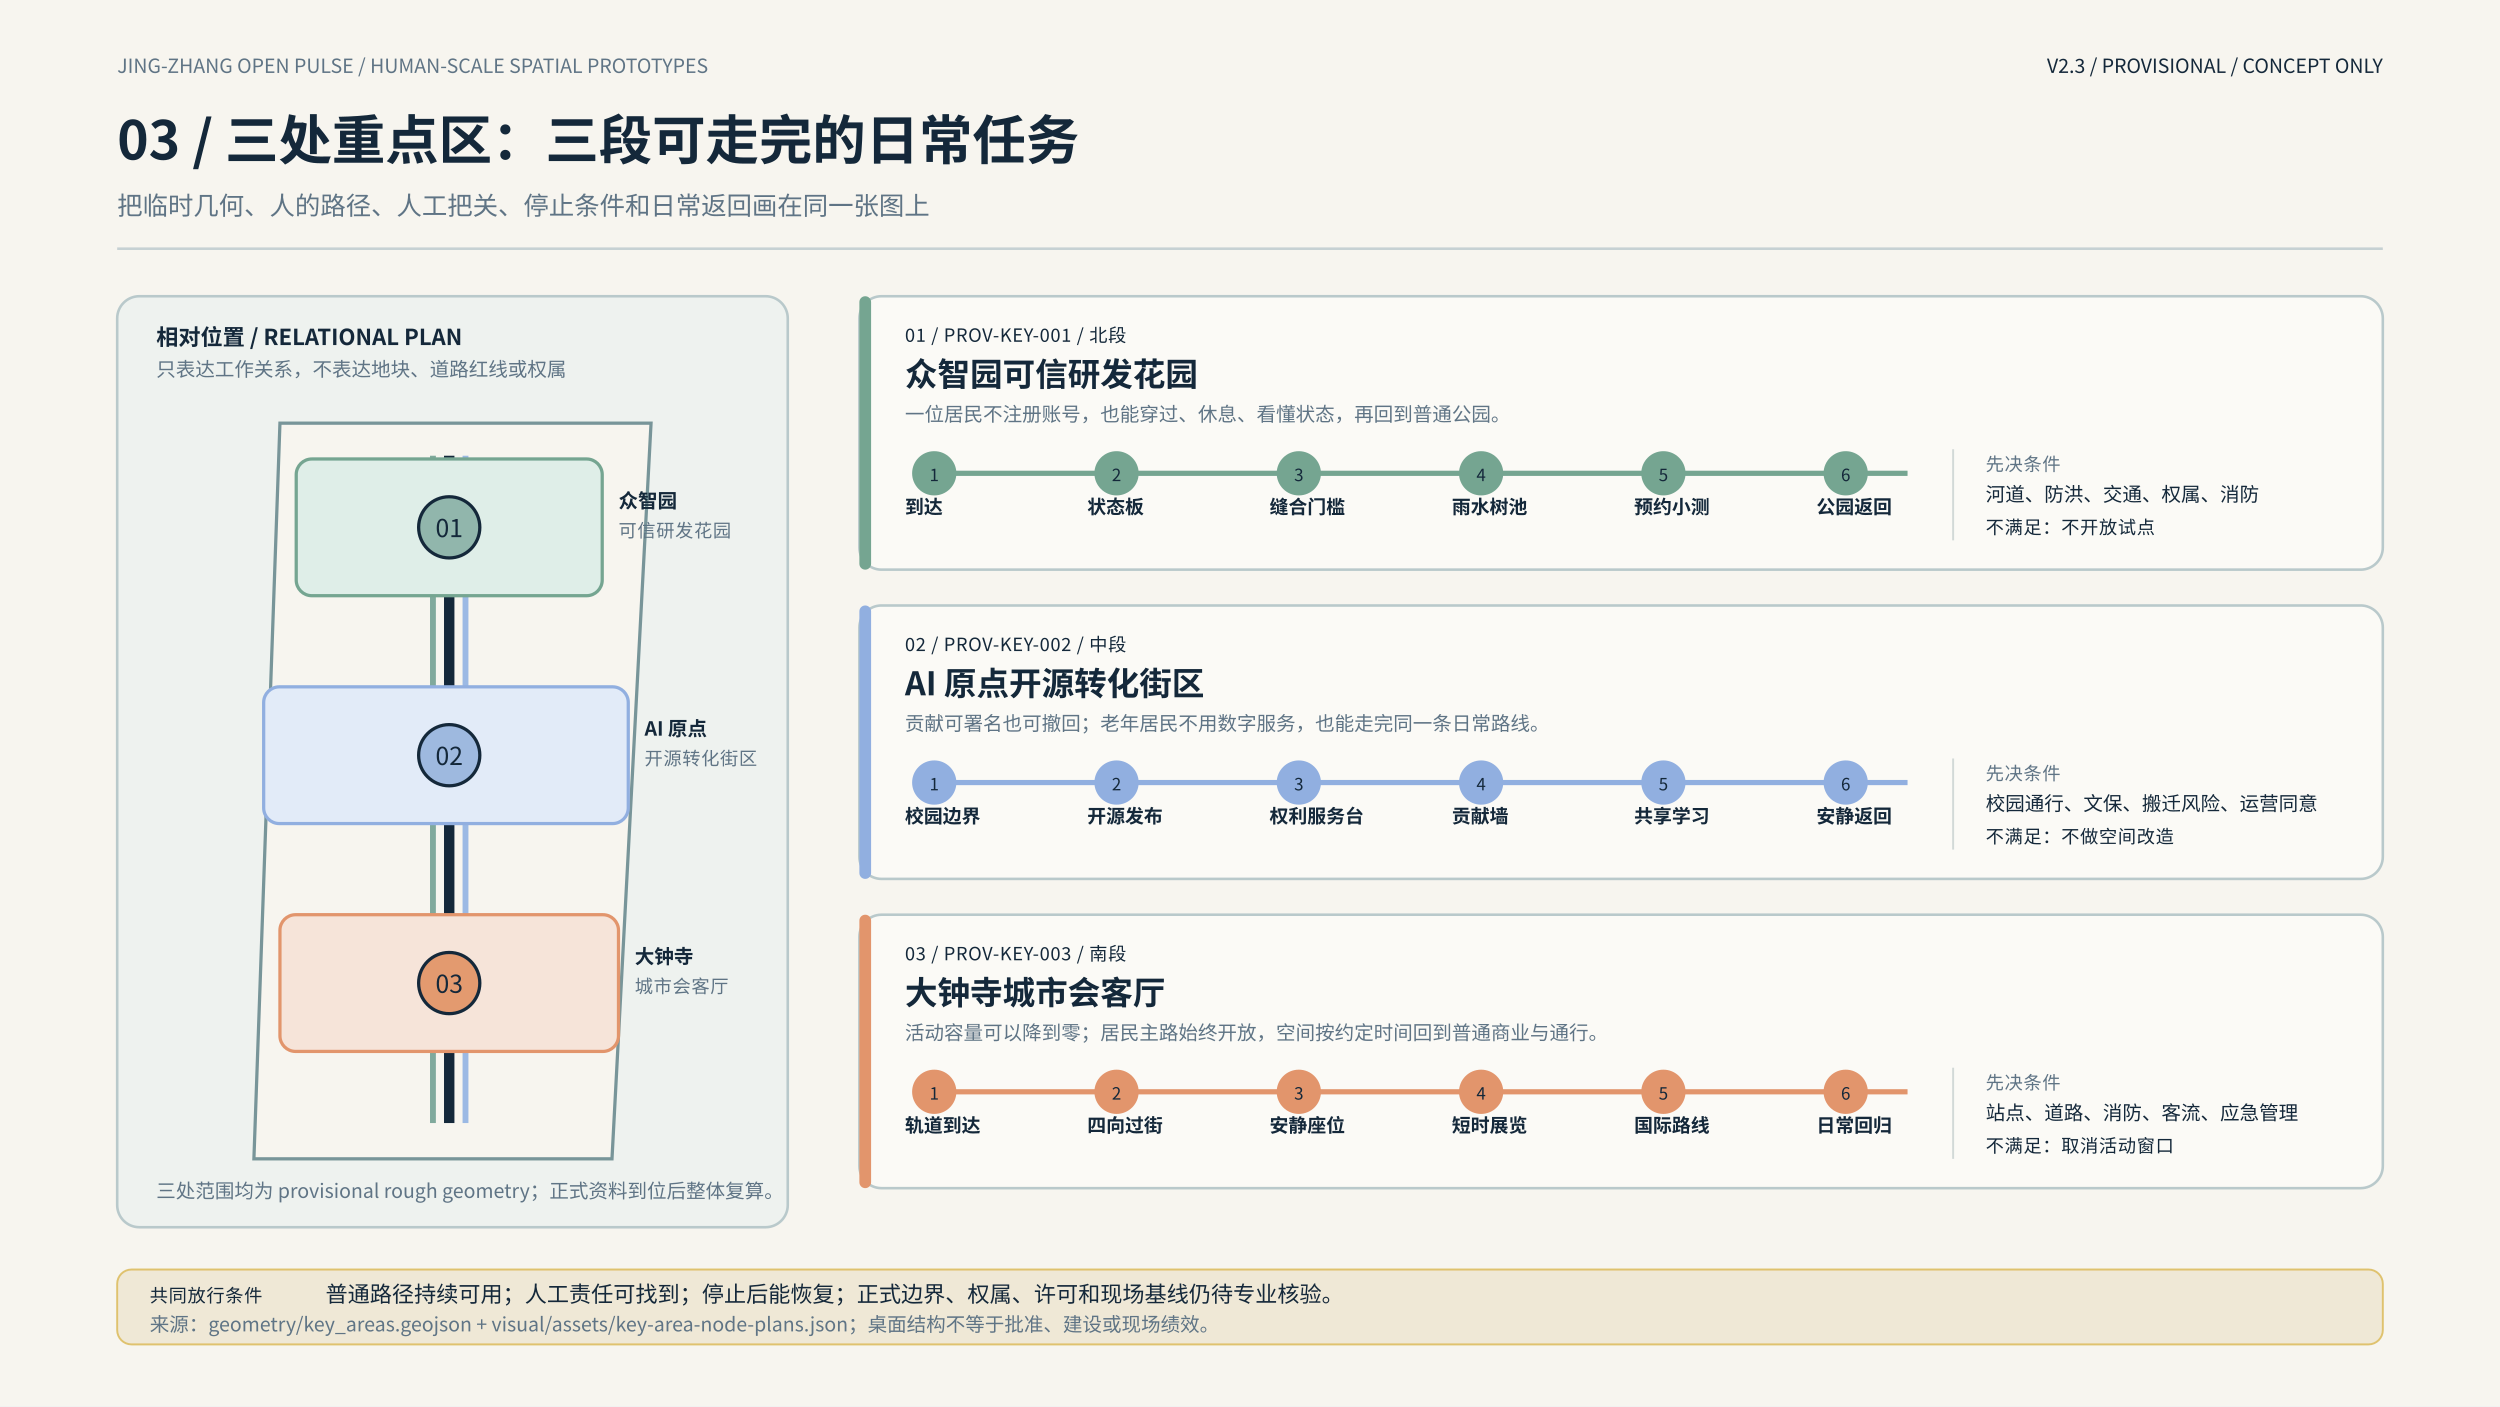
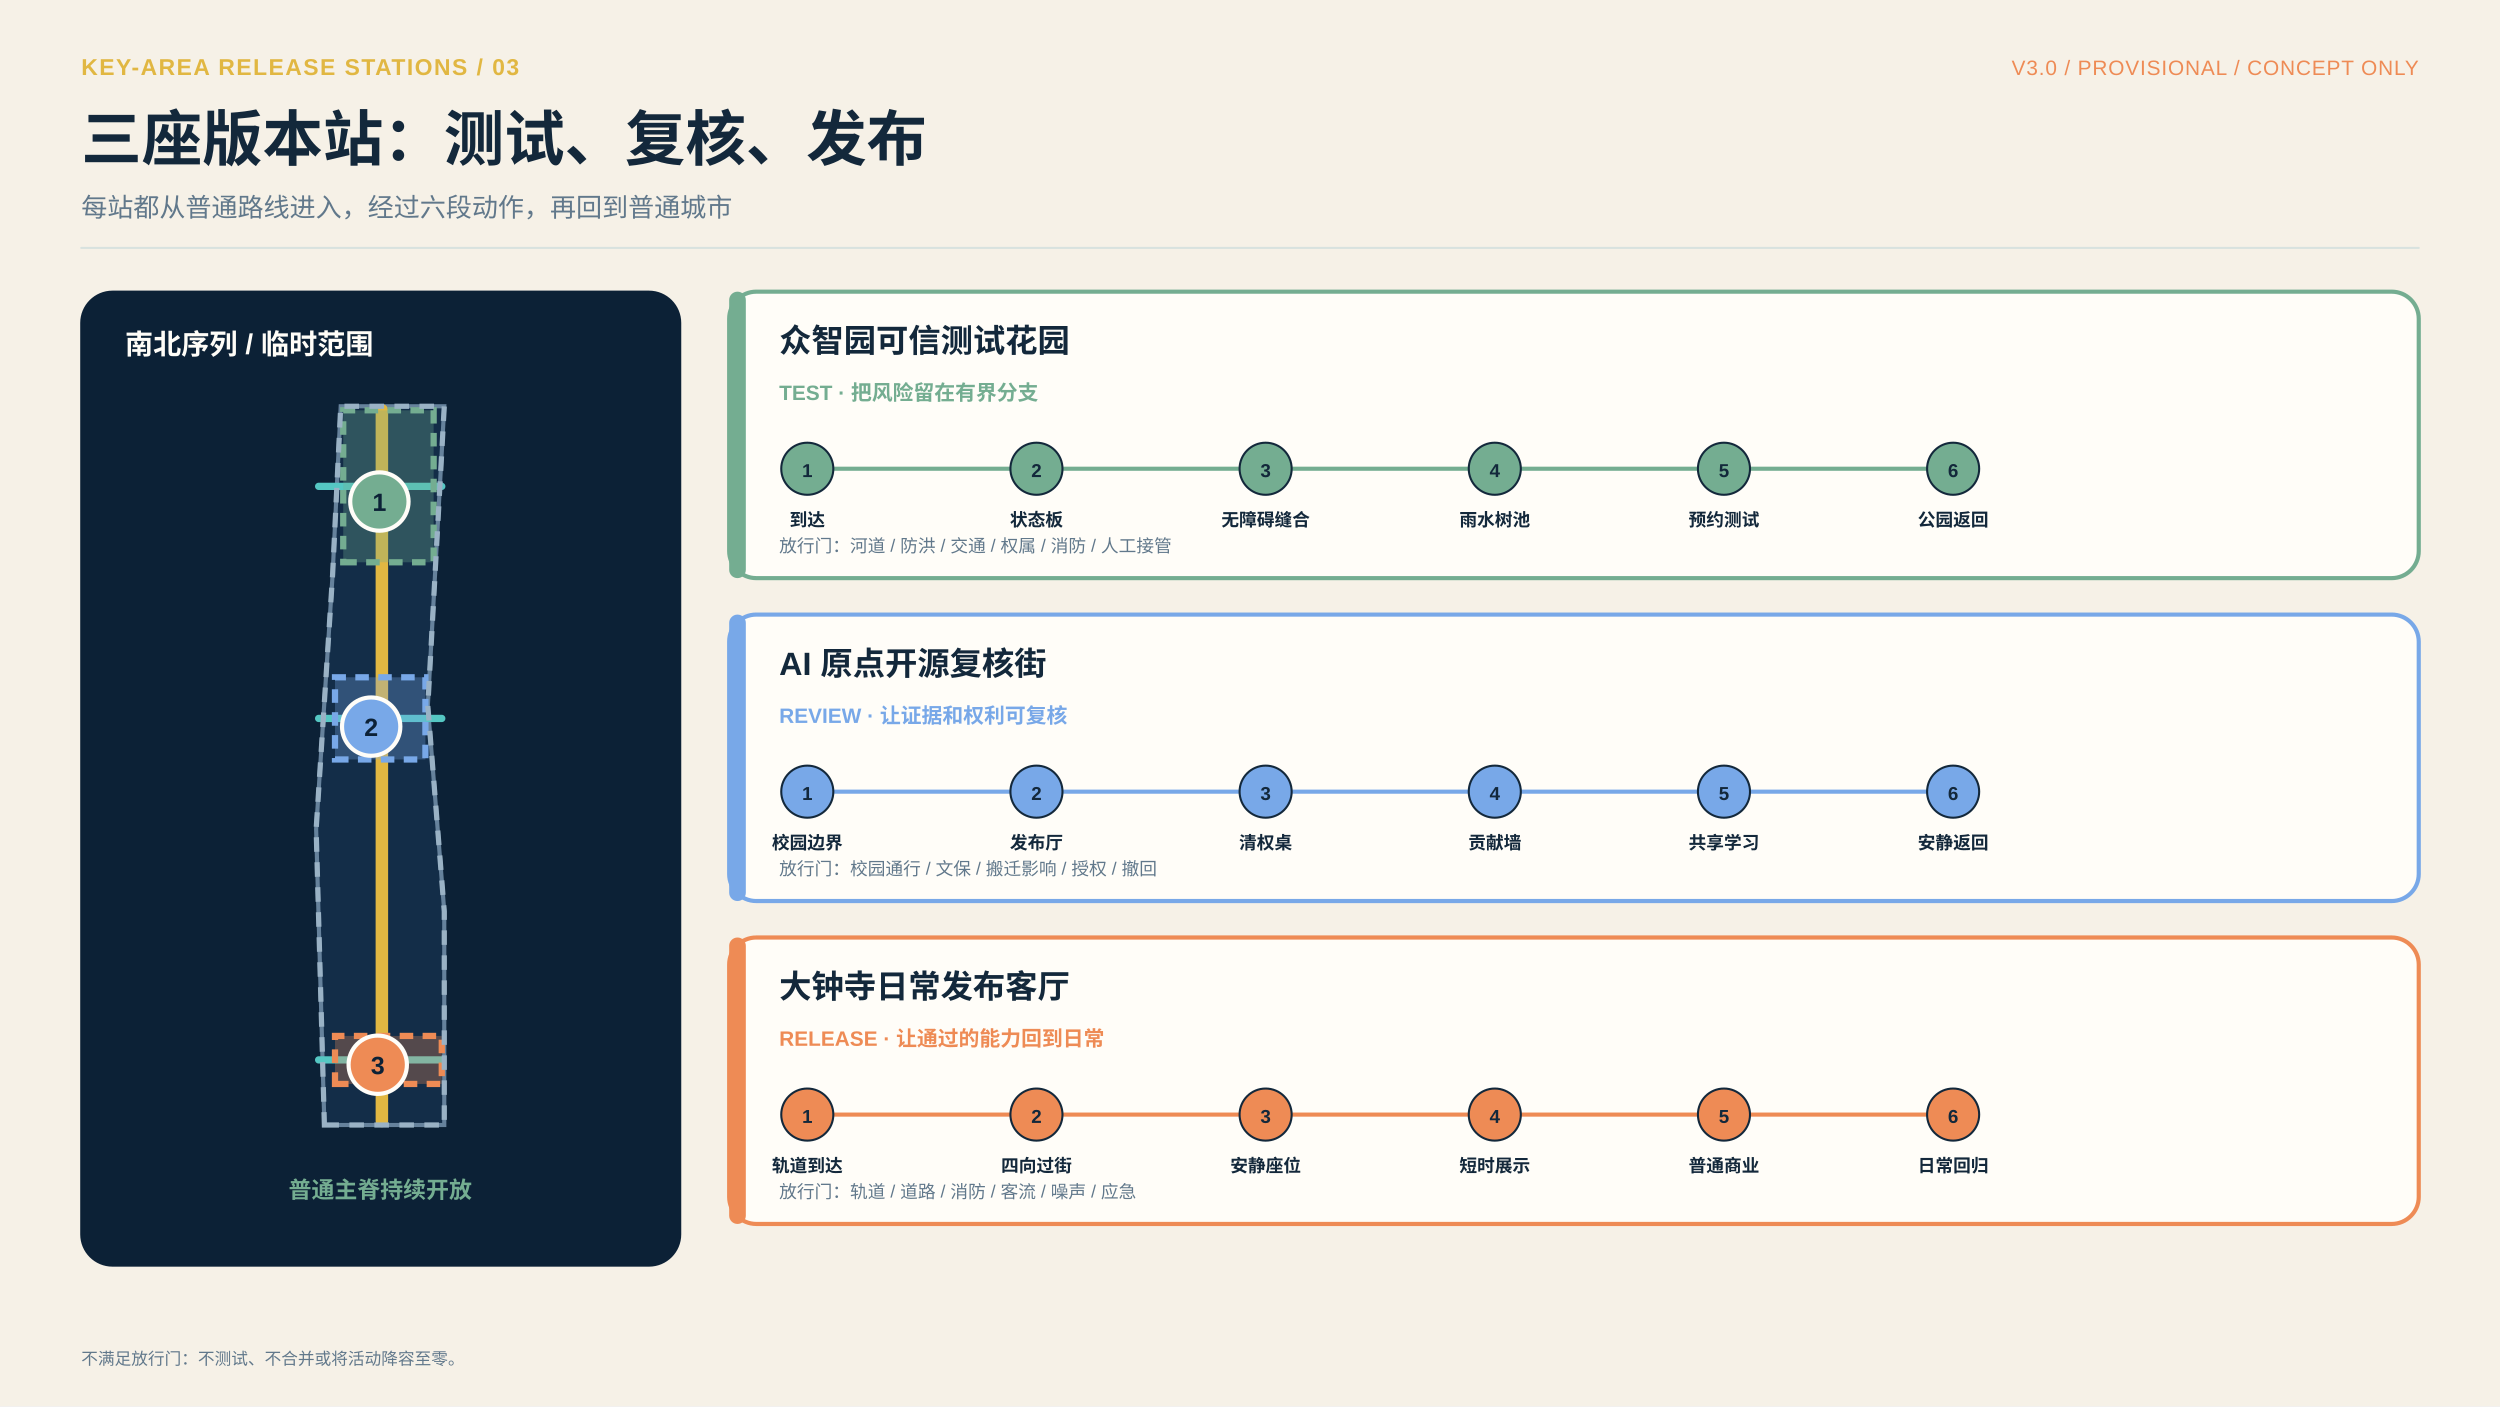
- <svg xmlns="http://www.w3.org/2000/svg" width="3840" height="2160" viewBox="0 0 3840 2160">
-   <rect width="3840" height="2160" fill="#f7f5ef" />
-   <style>
-     text { font-family: "Noto Sans CJK SC", "PingFang SC", "Microsoft YaHei", Arial, sans-serif; fill: #14283a; }
-     .muted { fill: #5f7485; }
-     .small { font-size: 30px; }
-     .body { font-size: 34px; }
-     .label { font-size: 28px; letter-spacing: 1px; }
-     .card-title { font-size: 50px; font-weight: 650; }
-     .step { font-size: 29px; font-weight: 550; }
-   </style>
-   <text x="180" y="112" class="small muted">JING-ZHANG OPEN PULSE / HUMAN-SCALE SPATIAL PROTOTYPES</text>
-   <text x="180" y="245" font-size="82" font-weight="650">03 / 三处重点区：三段可走完的日常任务</text>
-   <text x="180" y="330" font-size="39" class="muted">把临时几何、人的路径、人工把关、停止条件和日常返回画在同一张图上</text>
-   <text x="3660" y="112" font-size="30" text-anchor="end" fill="#e86f43">V2.3 / PROVISIONAL / CONCEPT ONLY</text>
-   <line x1="180" y1="382" x2="3660" y2="382" stroke="#c6d1d3" stroke-width="4" />
-   <rect x="180" y="455" width="1030" height="1430" rx="34" fill="#eef2ef" stroke="#b9c9cb" stroke-width="4" />
-   <text x="240" y="530" class="body" font-weight="650">相对位置 / RELATIONAL PLAN</text>
-   <text x="240" y="578" class="small muted">只表达工作关系，不表达地块、道路红线或权属</text>
-   <path d="M430 650 L1000 650 L940 1780 L390 1780 Z" fill="#f7f5ef" stroke="#789599" stroke-width="5" />
-   <line x1="690" y1="700" x2="690" y2="1725" stroke="#14283a" stroke-width="16" />
-   <line x1="665" y1="700" x2="665" y2="1725" stroke="#80a99c" stroke-width="9" />
-   <line x1="715" y1="700" x2="715" y2="1725" stroke="#9bb9e4" stroke-width="9" />
-   <g>
-     <rect x="455" y="705" width="470" height="210" rx="24" fill="#dfeee8" stroke="#75a591" stroke-width="5" />
-     <circle cx="690" cy="810" r="47" fill="#91b6ac" stroke="#14283a" stroke-width="5" />
-     <text x="690" y="825" font-size="38" text-anchor="middle" fill="#ffffff">01</text>
-     <text x="950" y="780" class="small" font-weight="650">众智园</text>
-     <text x="950" y="825" class="label muted">可信研发花园</text>
+ <svg xmlns="http://www.w3.org/2000/svg" width="2400" height="1350" viewBox="0 0 2400 1350" role="img" aria-label="三座版本站：测试、复核、发布">
+   <rect width="2400" height="1350" fill="#f6f1e7" />
+   <g font-family="Arial, PingFang SC, Noto Sans CJK SC, sans-serif">
+     <text x="78" y="72" text-anchor="start" font-size="22" font-weight="650" fill="#e1b742" letter-spacing="1.4" opacity="1">KEY-AREA RELEASE STATIONS / 03</text>
+     <text x="2322" y="72" text-anchor="end" font-size="20" font-weight="400" fill="#ee8b55" letter-spacing="0.8" opacity="1">V3.0 / PROVISIONAL / CONCEPT ONLY</text>
+     <text x="78" y="154" text-anchor="start" font-size="58" font-weight="720" fill="#13283b" letter-spacing="0" opacity="1">三座版本站：测试、复核、发布</text>
+     <text x="78" y="208" text-anchor="start" font-size="25" font-weight="400" fill="#61788b" letter-spacing="0" opacity="1">每站都从普通路线进入，经过六段动作，再回到普通城市</text>
+     <line x1="78" y1="238" x2="2322" y2="238" stroke="#d8e2df" stroke-width="2" stroke-linecap="round" opacity="1" />
+     <rect x="78" y="280" width="575" height="935" rx="30" fill="#0c2136" stroke="#0c2136" stroke-width="2" opacity="1" />
+     <text x="120" y="340" text-anchor="start" font-size="27" font-weight="700" fill="#fffdf8" letter-spacing="0" opacity="1">南北序列 / 临时范围</text>
+     <path d="M311.4 1080.0 L426.5 1080.0 L426.5 875.0 L410.7 677.8 L426.5 390.0 L327.1 390.0 L319.3 551.7 L303.5 796.1 L311.4 1080.0 Z" fill="#132d48" stroke="#66829c" stroke-width="4" />
+     <path d="M366.6 1076.1 L366.6 393.9" fill="none" stroke="#e1b742" stroke-width="12" stroke-linecap="round" />
+     <path d="M305.9 466.9 L424.1 466.9" fill="none" stroke="#55c7c3" stroke-width="7" stroke-linecap="round" />
+     <path d="M305.9 689.7 L424.1 689.7" fill="none" stroke="#55c7c3" stroke-width="7" stroke-linecap="round" />
+     <path d="M305.9 1017.5 L424.1 1017.5" fill="none" stroke="#55c7c3" stroke-width="7" stroke-linecap="round" />
+     <path d="M329.5 539.8 L416.3 539.8 L416.3 393.9 L329.5 393.9 L329.5 539.8 Z" fill="#74ad91" fill-opacity="0.3" stroke="#74ad91" stroke-width="6" stroke-dasharray="13 9" />
+     <circle cx="364.211" cy="481.474" r="28" fill="#74ad91" stroke="#fffdf8" stroke-width="4" />
+     <text x="364.211" y="490.474" text-anchor="middle" font-size="24" font-weight="800" fill="#0c2136" letter-spacing="0" opacity="1">1</text>
+     <path d="M321.6 729.1 L408.4 729.1 L408.4 650.2 L321.6 650.2 L321.6 729.1 Z" fill="#78a8e8" fill-opacity="0.3" stroke="#78a8e8" stroke-width="6" stroke-dasharray="13 9" />
+     <circle cx="356.326" cy="697.543" r="28" fill="#78a8e8" stroke="#fffdf8" stroke-width="4" />
+     <text x="356.326" y="706.543" text-anchor="middle" font-size="24" font-weight="800" fill="#0c2136" letter-spacing="0" opacity="1">2</text>
+     <path d="M321.6 1040.6 L424.1 1040.6 L424.1 994.5 L321.6 994.5 L321.6 1040.6 Z" fill="#ee8b55" fill-opacity="0.3" stroke="#ee8b55" stroke-width="6" stroke-dasharray="13 9" />
+     <circle cx="362.634" cy="1022.15" r="28" fill="#ee8b55" stroke="#fffdf8" stroke-width="4" />
+     <text x="362.634" y="1031.15" text-anchor="middle" font-size="24" font-weight="800" fill="#0c2136" letter-spacing="0" opacity="1">3</text>
+     <path d="M311.4 1080.0 L426.5 1080.0 L426.5 875.0 L410.7 677.8 L426.5 390.0 L327.1 390.0 L319.3 551.7 L303.5 796.1 L311.4 1080.0 Z" fill="none" stroke="#9ab2c5" stroke-width="5" stroke-dasharray="14 10" />
+     <text x="365" y="1150" text-anchor="middle" font-size="22" font-weight="700" fill="#74ad91" letter-spacing="0" opacity="1">普通主脊持续开放</text>
+     <rect x="700" y="280" width="1622" height="275" rx="26" fill="#fffdf8" stroke="#74ad91" stroke-width="4" opacity="1" />
+     <rect x="700" y="280" width="16" height="275" rx="8" fill="#74ad91" />
+     <text x="748" y="338" text-anchor="start" font-size="31" font-weight="720" fill="#13283b" letter-spacing="0" opacity="1">众智园可信测试花园</text>
+     <text x="748" y="384" text-anchor="start" font-size="20" font-weight="650" fill="#74ad91" letter-spacing="0" opacity="1">TEST · 把风险留在有界分支</text>
+     <line x1="799" y1="450" x2="971" y2="450" stroke="#74ad91" stroke-width="4" stroke-linecap="round" opacity="1" />
+     <circle cx="775" cy="450" r="25" fill="#74ad91" stroke="#13283b" stroke-width="2" />
+     <text x="775" y="458" text-anchor="middle" font-size="18" font-weight="750" fill="#13283b" letter-spacing="0" opacity="1">1</text>
+     <text x="775" y="505" text-anchor="middle" font-size="17" font-weight="600" fill="#13283b" letter-spacing="0" opacity="1">到达</text>
+     <line x1="1019" y1="450" x2="1191" y2="450" stroke="#74ad91" stroke-width="4" stroke-linecap="round" opacity="1" />
+     <circle cx="995" cy="450" r="25" fill="#74ad91" stroke="#13283b" stroke-width="2" />
+     <text x="995" y="458" text-anchor="middle" font-size="18" font-weight="750" fill="#13283b" letter-spacing="0" opacity="1">2</text>
+     <text x="995" y="505" text-anchor="middle" font-size="17" font-weight="600" fill="#13283b" letter-spacing="0" opacity="1">状态板</text>
+     <line x1="1239" y1="450" x2="1411" y2="450" stroke="#74ad91" stroke-width="4" stroke-linecap="round" opacity="1" />
+     <circle cx="1215" cy="450" r="25" fill="#74ad91" stroke="#13283b" stroke-width="2" />
+     <text x="1215" y="458" text-anchor="middle" font-size="18" font-weight="750" fill="#13283b" letter-spacing="0" opacity="1">3</text>
+     <text x="1215" y="505" text-anchor="middle" font-size="17" font-weight="600" fill="#13283b" letter-spacing="0" opacity="1">无障碍缝合</text>
+     <line x1="1459" y1="450" x2="1631" y2="450" stroke="#74ad91" stroke-width="4" stroke-linecap="round" opacity="1" />
+     <circle cx="1435" cy="450" r="25" fill="#74ad91" stroke="#13283b" stroke-width="2" />
+     <text x="1435" y="458" text-anchor="middle" font-size="18" font-weight="750" fill="#13283b" letter-spacing="0" opacity="1">4</text>
+     <text x="1435" y="505" text-anchor="middle" font-size="17" font-weight="600" fill="#13283b" letter-spacing="0" opacity="1">雨水树池</text>
+     <line x1="1679" y1="450" x2="1851" y2="450" stroke="#74ad91" stroke-width="4" stroke-linecap="round" opacity="1" />
+     <circle cx="1655" cy="450" r="25" fill="#74ad91" stroke="#13283b" stroke-width="2" />
+     <text x="1655" y="458" text-anchor="middle" font-size="18" font-weight="750" fill="#13283b" letter-spacing="0" opacity="1">5</text>
+     <text x="1655" y="505" text-anchor="middle" font-size="17" font-weight="600" fill="#13283b" letter-spacing="0" opacity="1">预约测试</text>
+     <circle cx="1875" cy="450" r="25" fill="#74ad91" stroke="#13283b" stroke-width="2" />
+     <text x="1875" y="458" text-anchor="middle" font-size="18" font-weight="750" fill="#13283b" letter-spacing="0" opacity="1">6</text>
+     <text x="1875" y="505" text-anchor="middle" font-size="17" font-weight="600" fill="#13283b" letter-spacing="0" opacity="1">公园返回</text>
+     <text x="748" y="530" text-anchor="start" font-size="17" font-weight="400" fill="#61788b" letter-spacing="0" opacity="1">放行门：河道 / 防洪 / 交通 / 权属 / 消防 / 人工接管</text>
+     <rect x="700" y="590" width="1622" height="275" rx="26" fill="#fffdf8" stroke="#78a8e8" stroke-width="4" opacity="1" />
+     <rect x="700" y="590" width="16" height="275" rx="8" fill="#78a8e8" />
+     <text x="748" y="648" text-anchor="start" font-size="31" font-weight="720" fill="#13283b" letter-spacing="0" opacity="1">AI 原点开源复核街</text>
+     <text x="748" y="694" text-anchor="start" font-size="20" font-weight="650" fill="#78a8e8" letter-spacing="0" opacity="1">REVIEW · 让证据和权利可复核</text>
+     <line x1="799" y1="760" x2="971" y2="760" stroke="#78a8e8" stroke-width="4" stroke-linecap="round" opacity="1" />
+     <circle cx="775" cy="760" r="25" fill="#78a8e8" stroke="#13283b" stroke-width="2" />
+     <text x="775" y="768" text-anchor="middle" font-size="18" font-weight="750" fill="#13283b" letter-spacing="0" opacity="1">1</text>
+     <text x="775" y="815" text-anchor="middle" font-size="17" font-weight="600" fill="#13283b" letter-spacing="0" opacity="1">校园边界</text>
+     <line x1="1019" y1="760" x2="1191" y2="760" stroke="#78a8e8" stroke-width="4" stroke-linecap="round" opacity="1" />
+     <circle cx="995" cy="760" r="25" fill="#78a8e8" stroke="#13283b" stroke-width="2" />
+     <text x="995" y="768" text-anchor="middle" font-size="18" font-weight="750" fill="#13283b" letter-spacing="0" opacity="1">2</text>
+     <text x="995" y="815" text-anchor="middle" font-size="17" font-weight="600" fill="#13283b" letter-spacing="0" opacity="1">发布厅</text>
+     <line x1="1239" y1="760" x2="1411" y2="760" stroke="#78a8e8" stroke-width="4" stroke-linecap="round" opacity="1" />
+     <circle cx="1215" cy="760" r="25" fill="#78a8e8" stroke="#13283b" stroke-width="2" />
+     <text x="1215" y="768" text-anchor="middle" font-size="18" font-weight="750" fill="#13283b" letter-spacing="0" opacity="1">3</text>
+     <text x="1215" y="815" text-anchor="middle" font-size="17" font-weight="600" fill="#13283b" letter-spacing="0" opacity="1">清权桌</text>
+     <line x1="1459" y1="760" x2="1631" y2="760" stroke="#78a8e8" stroke-width="4" stroke-linecap="round" opacity="1" />
+     <circle cx="1435" cy="760" r="25" fill="#78a8e8" stroke="#13283b" stroke-width="2" />
+     <text x="1435" y="768" text-anchor="middle" font-size="18" font-weight="750" fill="#13283b" letter-spacing="0" opacity="1">4</text>
+     <text x="1435" y="815" text-anchor="middle" font-size="17" font-weight="600" fill="#13283b" letter-spacing="0" opacity="1">贡献墙</text>
+     <line x1="1679" y1="760" x2="1851" y2="760" stroke="#78a8e8" stroke-width="4" stroke-linecap="round" opacity="1" />
+     <circle cx="1655" cy="760" r="25" fill="#78a8e8" stroke="#13283b" stroke-width="2" />
+     <text x="1655" y="768" text-anchor="middle" font-size="18" font-weight="750" fill="#13283b" letter-spacing="0" opacity="1">5</text>
+     <text x="1655" y="815" text-anchor="middle" font-size="17" font-weight="600" fill="#13283b" letter-spacing="0" opacity="1">共享学习</text>
+     <circle cx="1875" cy="760" r="25" fill="#78a8e8" stroke="#13283b" stroke-width="2" />
+     <text x="1875" y="768" text-anchor="middle" font-size="18" font-weight="750" fill="#13283b" letter-spacing="0" opacity="1">6</text>
+     <text x="1875" y="815" text-anchor="middle" font-size="17" font-weight="600" fill="#13283b" letter-spacing="0" opacity="1">安静返回</text>
+     <text x="748" y="840" text-anchor="start" font-size="17" font-weight="400" fill="#61788b" letter-spacing="0" opacity="1">放行门：校园通行 / 文保 / 搬迁影响 / 授权 / 撤回</text>
+     <rect x="700" y="900" width="1622" height="275" rx="26" fill="#fffdf8" stroke="#ee8b55" stroke-width="4" opacity="1" />
+     <rect x="700" y="900" width="16" height="275" rx="8" fill="#ee8b55" />
+     <text x="748" y="958" text-anchor="start" font-size="31" font-weight="720" fill="#13283b" letter-spacing="0" opacity="1">大钟寺日常发布客厅</text>
+     <text x="748" y="1004" text-anchor="start" font-size="20" font-weight="650" fill="#ee8b55" letter-spacing="0" opacity="1">RELEASE · 让通过的能力回到日常</text>
+     <line x1="799" y1="1070" x2="971" y2="1070" stroke="#ee8b55" stroke-width="4" stroke-linecap="round" opacity="1" />
+     <circle cx="775" cy="1070" r="25" fill="#ee8b55" stroke="#13283b" stroke-width="2" />
+     <text x="775" y="1078" text-anchor="middle" font-size="18" font-weight="750" fill="#13283b" letter-spacing="0" opacity="1">1</text>
+     <text x="775" y="1125" text-anchor="middle" font-size="17" font-weight="600" fill="#13283b" letter-spacing="0" opacity="1">轨道到达</text>
+     <line x1="1019" y1="1070" x2="1191" y2="1070" stroke="#ee8b55" stroke-width="4" stroke-linecap="round" opacity="1" />
+     <circle cx="995" cy="1070" r="25" fill="#ee8b55" stroke="#13283b" stroke-width="2" />
+     <text x="995" y="1078" text-anchor="middle" font-size="18" font-weight="750" fill="#13283b" letter-spacing="0" opacity="1">2</text>
+     <text x="995" y="1125" text-anchor="middle" font-size="17" font-weight="600" fill="#13283b" letter-spacing="0" opacity="1">四向过街</text>
+     <line x1="1239" y1="1070" x2="1411" y2="1070" stroke="#ee8b55" stroke-width="4" stroke-linecap="round" opacity="1" />
+     <circle cx="1215" cy="1070" r="25" fill="#ee8b55" stroke="#13283b" stroke-width="2" />
+     <text x="1215" y="1078" text-anchor="middle" font-size="18" font-weight="750" fill="#13283b" letter-spacing="0" opacity="1">3</text>
+     <text x="1215" y="1125" text-anchor="middle" font-size="17" font-weight="600" fill="#13283b" letter-spacing="0" opacity="1">安静座位</text>
+     <line x1="1459" y1="1070" x2="1631" y2="1070" stroke="#ee8b55" stroke-width="4" stroke-linecap="round" opacity="1" />
+     <circle cx="1435" cy="1070" r="25" fill="#ee8b55" stroke="#13283b" stroke-width="2" />
+     <text x="1435" y="1078" text-anchor="middle" font-size="18" font-weight="750" fill="#13283b" letter-spacing="0" opacity="1">4</text>
+     <text x="1435" y="1125" text-anchor="middle" font-size="17" font-weight="600" fill="#13283b" letter-spacing="0" opacity="1">短时展示</text>
+     <line x1="1679" y1="1070" x2="1851" y2="1070" stroke="#ee8b55" stroke-width="4" stroke-linecap="round" opacity="1" />
+     <circle cx="1655" cy="1070" r="25" fill="#ee8b55" stroke="#13283b" stroke-width="2" />
+     <text x="1655" y="1078" text-anchor="middle" font-size="18" font-weight="750" fill="#13283b" letter-spacing="0" opacity="1">5</text>
+     <text x="1655" y="1125" text-anchor="middle" font-size="17" font-weight="600" fill="#13283b" letter-spacing="0" opacity="1">普通商业</text>
+     <circle cx="1875" cy="1070" r="25" fill="#ee8b55" stroke="#13283b" stroke-width="2" />
+     <text x="1875" y="1078" text-anchor="middle" font-size="18" font-weight="750" fill="#13283b" letter-spacing="0" opacity="1">6</text>
+     <text x="1875" y="1125" text-anchor="middle" font-size="17" font-weight="600" fill="#13283b" letter-spacing="0" opacity="1">日常回归</text>
+     <text x="748" y="1150" text-anchor="start" font-size="17" font-weight="400" fill="#61788b" letter-spacing="0" opacity="1">放行门：轨道 / 道路 / 消防 / 客流 / 噪声 / 应急</text>
+     <text x="78" y="1310" text-anchor="start" font-size="16" font-weight="400" fill="#61788b" letter-spacing="0" opacity="1">不满足放行门：不测试、不合并或将活动降容至零。</text>
  </g>
-   <g>
-     <rect x="405" y="1055" width="560" height="210" rx="24" fill="#e2ebf8" stroke="#91afe0" stroke-width="5" />
-     <circle cx="690" cy="1160" r="47" fill="#9eb9df" stroke="#14283a" stroke-width="5" />
-     <text x="690" y="1175" font-size="38" text-anchor="middle" fill="#ffffff">02</text>
-     <text x="990" y="1130" class="small" font-weight="650">AI 原点</text>
-     <text x="990" y="1175" class="label muted">开源转化街区</text>
-   </g>
-   <g>
-     <rect x="430" y="1405" width="520" height="210" rx="24" fill="#f6e4d9" stroke="#e2956c" stroke-width="5" />
-     <circle cx="690" cy="1510" r="47" fill="#e39a6f" stroke="#14283a" stroke-width="5" />
-     <text x="690" y="1525" font-size="38" text-anchor="middle" fill="#ffffff">03</text>
-     <text x="975" y="1480" class="small" font-weight="650">大钟寺</text>
-     <text x="975" y="1525" class="label muted">城市会客厅</text>
-   </g>
-   <text x="240" y="1840" class="small muted">三处范围均为 provisional rough geometry；正式资料到位后整体复算。</text>
-   <g transform="translate(1320 455)">
-     <rect width="2340" height="420" rx="34" fill="#fbfaf6" stroke="#b9c9cb" stroke-width="4" />
-     <rect width="18" height="420" rx="9" fill="#75a591" />
-     <text x="70" y="70" class="label" fill="#5f917d">01 / PROV-KEY-001 / 北段</text>
-     <text x="70" y="138" class="card-title">众智园可信研发花园</text>
-     <text x="70" y="192" class="small muted">一位居民不注册账号，也能穿过、休息、看懂状态，再回到普通公园。</text>
-     <g transform="translate(70 230)">
-       <line x1="45" y1="42" x2="1540" y2="42" stroke="#75a591" stroke-width="8" />
-       <g transform="translate(0 0)">
-         <circle cx="45" cy="42" r="34" fill="#75a591" />
-         <text x="45" y="54" font-size="26" text-anchor="middle" fill="#fff">1</text>
-         <text x="0" y="104" class="step">到达</text>
-       </g>
-       <g transform="translate(280 0)">
-         <circle cx="45" cy="42" r="34" fill="#75a591" />
-         <text x="45" y="54" font-size="26" text-anchor="middle" fill="#fff">2</text>
-         <text x="0" y="104" class="step">状态板</text>
-       </g>
-       <g transform="translate(560 0)">
-         <circle cx="45" cy="42" r="34" fill="#75a591" />
-         <text x="45" y="54" font-size="26" text-anchor="middle" fill="#fff">3</text>
-         <text x="0" y="104" class="step">缝合门槛</text>
-       </g>
-       <g transform="translate(840 0)">
-         <circle cx="45" cy="42" r="34" fill="#75a591" />
-         <text x="45" y="54" font-size="26" text-anchor="middle" fill="#fff">4</text>
-         <text x="0" y="104" class="step">雨水树池</text>
-       </g>
-       <g transform="translate(1120 0)">
-         <circle cx="45" cy="42" r="34" fill="#75a591" />
-         <text x="45" y="54" font-size="26" text-anchor="middle" fill="#fff">5</text>
-         <text x="0" y="104" class="step">预约小测</text>
-       </g>
-       <g transform="translate(1400 0)">
-         <circle cx="45" cy="42" r="34" fill="#75a591" />
-         <text x="45" y="54" font-size="26" text-anchor="middle" fill="#fff">6</text>
-         <text x="0" y="104" class="step">公园返回</text>
-       </g>
-     </g>
-     <line x1="1680" y1="235" x2="1680" y2="375" stroke="#d2d9d7" stroke-width="3" />
-     <text x="1730" y="268" class="label muted">先决条件</text>
-     <text x="1730" y="315" class="small">河道、防洪、交通、权属、消防</text>
-     <text x="1730" y="365" class="label" fill="#e86f43">不满足：不开放试点</text>
-   </g>
-   <g transform="translate(1320 930)">
-     <rect width="2340" height="420" rx="34" fill="#fbfaf6" stroke="#b9c9cb" stroke-width="4" />
-     <rect width="18" height="420" rx="9" fill="#91afe0" />
-     <text x="70" y="70" class="label" fill="#6f8fc4">02 / PROV-KEY-002 / 中段</text>
-     <text x="70" y="138" class="card-title">AI 原点开源转化街区</text>
-     <text x="70" y="192" class="small muted">贡献可署名也可撤回；老年居民不用数字服务，也能走完同一条日常路线。</text>
-     <g transform="translate(70 230)">
-       <line x1="45" y1="42" x2="1540" y2="42" stroke="#91afe0" stroke-width="8" />
-       <g>
-         <circle cx="45" cy="42" r="34" fill="#91afe0" />
-         <text x="45" y="54" font-size="26" text-anchor="middle" fill="#fff">1</text>
-         <text x="0" y="104" class="step">校园边界</text>
-       </g>
-       <g transform="translate(280 0)">
-         <circle cx="45" cy="42" r="34" fill="#91afe0" />
-         <text x="45" y="54" font-size="26" text-anchor="middle" fill="#fff">2</text>
-         <text x="0" y="104" class="step">开源发布</text>
-       </g>
-       <g transform="translate(560 0)">
-         <circle cx="45" cy="42" r="34" fill="#91afe0" />
-         <text x="45" y="54" font-size="26" text-anchor="middle" fill="#fff">3</text>
-         <text x="0" y="104" class="step">权利服务台</text>
-       </g>
-       <g transform="translate(840 0)">
-         <circle cx="45" cy="42" r="34" fill="#91afe0" />
-         <text x="45" y="54" font-size="26" text-anchor="middle" fill="#fff">4</text>
-         <text x="0" y="104" class="step">贡献墙</text>
-       </g>
-       <g transform="translate(1120 0)">
-         <circle cx="45" cy="42" r="34" fill="#91afe0" />
-         <text x="45" y="54" font-size="26" text-anchor="middle" fill="#fff">5</text>
-         <text x="0" y="104" class="step">共享学习</text>
-       </g>
-       <g transform="translate(1400 0)">
-         <circle cx="45" cy="42" r="34" fill="#91afe0" />
-         <text x="45" y="54" font-size="26" text-anchor="middle" fill="#fff">6</text>
-         <text x="0" y="104" class="step">安静返回</text>
-       </g>
-     </g>
-     <line x1="1680" y1="235" x2="1680" y2="375" stroke="#d2d9d7" stroke-width="3" />
-     <text x="1730" y="268" class="label muted">先决条件</text>
-     <text x="1730" y="315" class="small">校园通行、文保、搬迁风险、运营同意</text>
-     <text x="1730" y="365" class="label" fill="#e86f43">不满足：不做空间改造</text>
-   </g>
-   <g transform="translate(1320 1405)">
-     <rect width="2340" height="420" rx="34" fill="#fbfaf6" stroke="#b9c9cb" stroke-width="4" />
-     <rect width="18" height="420" rx="9" fill="#e2956c" />
-     <text x="70" y="70" class="label" fill="#d47d51">03 / PROV-KEY-003 / 南段</text>
-     <text x="70" y="138" class="card-title">大钟寺城市会客厅</text>
-     <text x="70" y="192" class="small muted">活动容量可以降到零；居民主路始终开放，空间按约定时间回到普通商业与通行。</text>
-     <g transform="translate(70 230)">
-       <line x1="45" y1="42" x2="1540" y2="42" stroke="#e2956c" stroke-width="8" />
-       <g>
-         <circle cx="45" cy="42" r="34" fill="#e2956c" />
-         <text x="45" y="54" font-size="26" text-anchor="middle" fill="#fff">1</text>
-         <text x="0" y="104" class="step">轨道到达</text>
-       </g>
-       <g transform="translate(280 0)">
-         <circle cx="45" cy="42" r="34" fill="#e2956c" />
-         <text x="45" y="54" font-size="26" text-anchor="middle" fill="#fff">2</text>
-         <text x="0" y="104" class="step">四向过街</text>
-       </g>
-       <g transform="translate(560 0)">
-         <circle cx="45" cy="42" r="34" fill="#e2956c" />
-         <text x="45" y="54" font-size="26" text-anchor="middle" fill="#fff">3</text>
-         <text x="0" y="104" class="step">安静座位</text>
-       </g>
-       <g transform="translate(840 0)">
-         <circle cx="45" cy="42" r="34" fill="#e2956c" />
-         <text x="45" y="54" font-size="26" text-anchor="middle" fill="#fff">4</text>
-         <text x="0" y="104" class="step">短时展览</text>
-       </g>
-       <g transform="translate(1120 0)">
-         <circle cx="45" cy="42" r="34" fill="#e2956c" />
-         <text x="45" y="54" font-size="26" text-anchor="middle" fill="#fff">5</text>
-         <text x="0" y="104" class="step">国际路线</text>
-       </g>
-       <g transform="translate(1400 0)">
-         <circle cx="45" cy="42" r="34" fill="#e2956c" />
-         <text x="45" y="54" font-size="26" text-anchor="middle" fill="#fff">6</text>
-         <text x="0" y="104" class="step">日常回归</text>
-       </g>
-     </g>
-     <line x1="1680" y1="235" x2="1680" y2="375" stroke="#d2d9d7" stroke-width="3" />
-     <text x="1730" y="268" class="label muted">先决条件</text>
-     <text x="1730" y="315" class="small">站点、道路、消防、客流、应急管理</text>
-     <text x="1730" y="365" class="label" fill="#e86f43">不满足：取消活动窗口</text>
-   </g>
-   <rect x="180" y="1950" width="3480" height="115" rx="22" fill="#efe8d6" stroke="#dfc26e" stroke-width="3" />
-   <text x="230" y="2000" class="label" fill="#7c6a35">共同放行条件</text>
-   <text x="500" y="2000" class="body">普通路径持续可用；人工责任可找到；停止后能恢复；正式边界、权属、许可和现场基线仍待专业核验。</text>
-   <text x="230" y="2045" class="small muted">来源：geometry/key_areas.geojson + visual/assets/key-area-node-plans.json；桌面结构不等于批准、建设或现场绩效。</text>
</svg>
